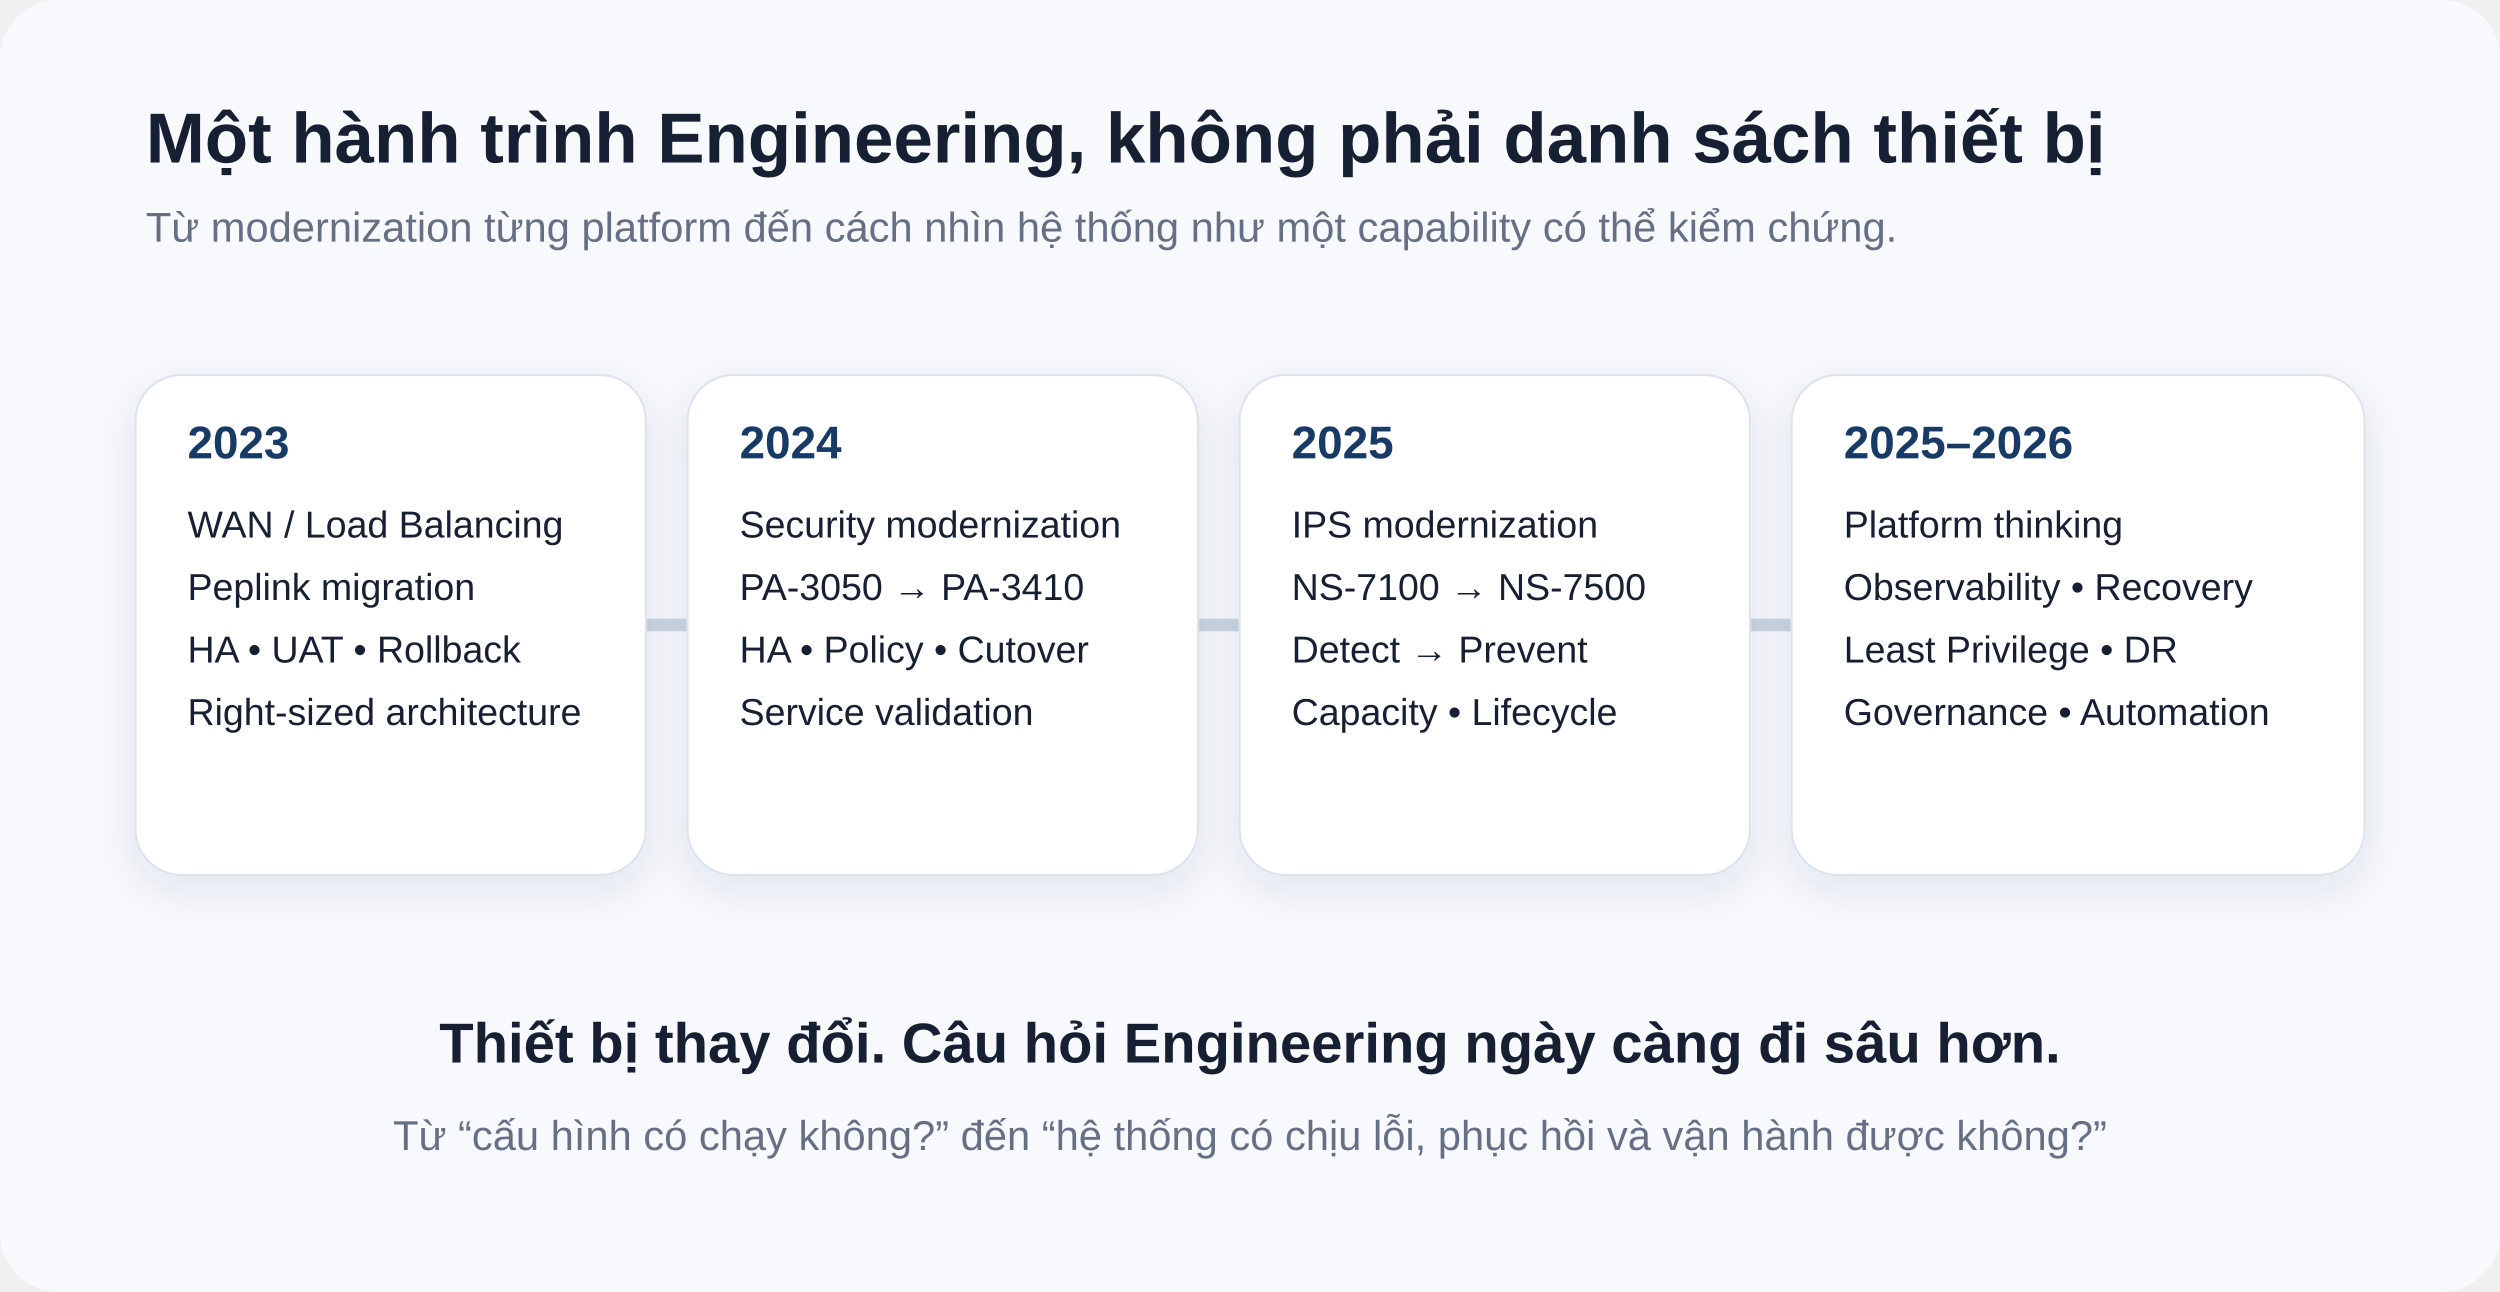
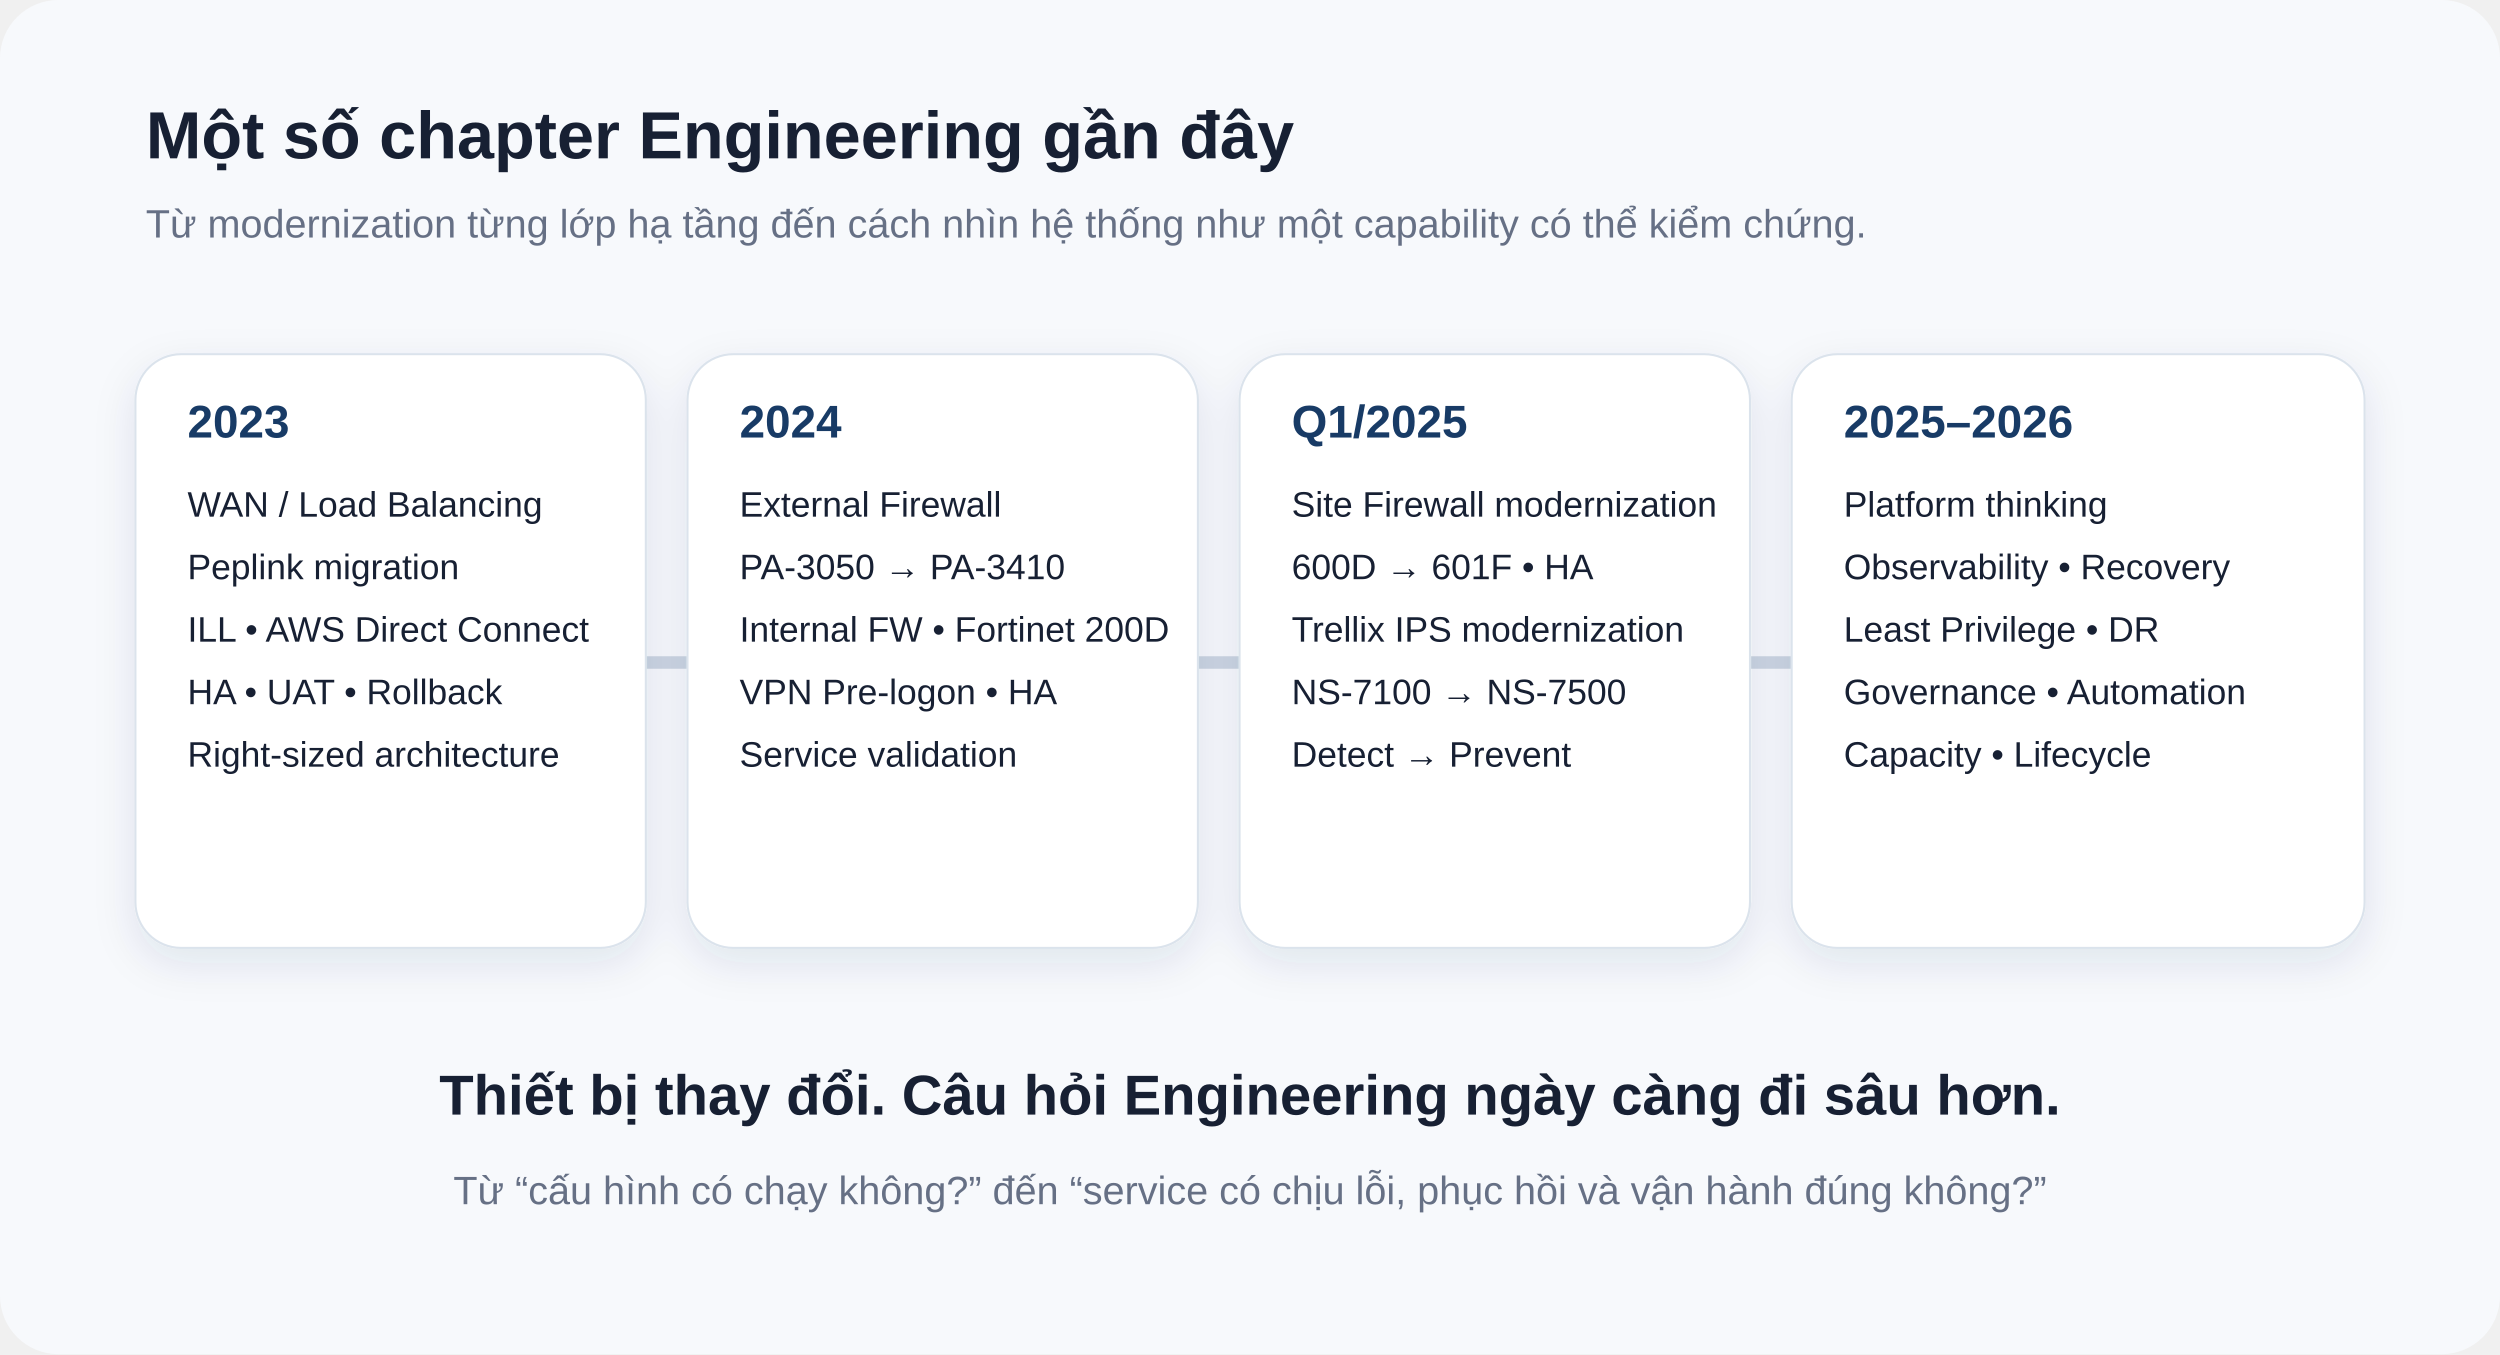
- <svg xmlns="http://www.w3.org/2000/svg" viewBox="0 0 1200 620" role="img" aria-labelledby="t d">
+ <svg xmlns="http://www.w3.org/2000/svg" viewBox="0 0 1200 650" role="img" aria-labelledby="t d">
  <defs>
    <filter id="s">
      <feDropShadow dx="0" dy="7" stdDeviation="10" flood-color="#173b65" flood-opacity=".10" />
    </filter>
  </defs>
-   <rect width="1200" height="620" rx="28" fill="#f7f9fc" />
+   <rect width="1200" height="650" rx="28" fill="#f7f9fc" />
  <g font-family="Arial,sans-serif" fill="#172033">
-     <text x="70" y="78" font-size="34" font-weight="800">Một hành trình Engineering, không phải danh sách thiết bị</text>
-     <text x="70" y="116" font-size="20" fill="#667085">Từ modernization từng platform đến cách nhìn hệ thống như một capability có thể kiểm chứng.</text>
-     <line x1="135" y1="300" x2="1065" y2="300" stroke="#cbd5e1" stroke-width="6" />
+     <text x="70" y="76" font-size="32" font-weight="800">Một số chapter Engineering gần đây</text>
+     <text x="70" y="114" font-size="19" fill="#667085">Từ modernization từng lớp hạ tầng đến cách nhìn hệ thống như một capability có thể kiểm chứng.</text>
+     <line x1="135" y1="318" x2="1065" y2="318" stroke="#cbd5e1" stroke-width="6" />
    <g filter="url(#s)">
-       <rect x="65" y="180" width="245" height="240" rx="22" fill="#fff" stroke="#dbe3ec" />
-       <rect x="330" y="180" width="245" height="240" rx="22" fill="#fff" stroke="#dbe3ec" />
-       <rect x="595" y="180" width="245" height="240" rx="22" fill="#fff" stroke="#dbe3ec" />
-       <rect x="860" y="180" width="275" height="240" rx="22" fill="#fff" stroke="#dbe3ec" />
+       <rect x="65" y="170" width="245" height="285" rx="22" fill="#fff" stroke="#dbe3ec" />
+       <rect x="330" y="170" width="245" height="285" rx="22" fill="#fff" stroke="#dbe3ec" />
+       <rect x="595" y="170" width="245" height="285" rx="22" fill="#fff" stroke="#dbe3ec" />
+       <rect x="860" y="170" width="275" height="285" rx="22" fill="#fff" stroke="#dbe3ec" />
    </g>
    <g font-size="22" font-weight="800" fill="#183b66">
-       <text x="90" y="220">2023</text>
-       <text x="355" y="220">2024</text>
-       <text x="620" y="220">2025</text>
-       <text x="885" y="220">2025–2026</text>
+       <text x="90" y="210">2023</text>
+       <text x="355" y="210">2024</text>
+       <text x="620" y="210">Q1/2025</text>
+       <text x="885" y="210">2025–2026</text>
    </g>
-     <g font-size="18">
-       <text x="90" y="258">WAN / Load Balancing</text>
-       <text x="90" y="288">Peplink migration</text>
-       <text x="90" y="318">HA • UAT • Rollback</text>
-       <text x="90" y="348">Right-sized architecture</text>
-       <text x="355" y="258">Security modernization</text>
-       <text x="355" y="288">PA-3050 → PA-3410</text>
-       <text x="355" y="318">HA • Policy • Cutover</text>
-       <text x="355" y="348">Service validation</text>
-       <text x="620" y="258">IPS modernization</text>
-       <text x="620" y="288">NS-7100 → NS-7500</text>
-       <text x="620" y="318">Detect → Prevent</text>
-       <text x="620" y="348">Capacity • Lifecycle</text>
-       <text x="885" y="258">Platform thinking</text>
-       <text x="885" y="288">Observability • Recovery</text>
-       <text x="885" y="318">Least Privilege • DR</text>
-       <text x="885" y="348">Governance • Automation</text>
+     <g font-size="17">
+       <text x="90" y="248">WAN / Load Balancing</text>
+       <text x="90" y="278">Peplink migration</text>
+       <text x="90" y="308">ILL • AWS Direct Connect</text>
+       <text x="90" y="338">HA • UAT • Rollback</text>
+       <text x="90" y="368">Right-sized architecture</text>
+       <text x="355" y="248">External Firewall</text>
+       <text x="355" y="278">PA-3050 → PA-3410</text>
+       <text x="355" y="308">Internal FW • Fortinet 200D</text>
+       <text x="355" y="338">VPN Pre-logon • HA</text>
+       <text x="355" y="368">Service validation</text>
+       <text x="620" y="248">Site Firewall modernization</text>
+       <text x="620" y="278">600D → 601F • HA</text>
+       <text x="620" y="308">Trellix IPS modernization</text>
+       <text x="620" y="338">NS-7100 → NS-7500</text>
+       <text x="620" y="368">Detect → Prevent</text>
+       <text x="885" y="248">Platform thinking</text>
+       <text x="885" y="278">Observability • Recovery</text>
+       <text x="885" y="308">Least Privilege • DR</text>
+       <text x="885" y="338">Governance • Automation</text>
+       <text x="885" y="368">Capacity • Lifecycle</text>
    </g>
-     <text x="600" y="510" text-anchor="middle" font-size="27" font-weight="800">Thiết bị thay đổi. Câu hỏi Engineering ngày càng đi sâu hơn.</text>
-     <text x="600" y="552" text-anchor="middle" font-size="20" fill="#667085">Từ “cấu hình có chạy không?” đến “hệ thống có chịu lỗi, phục hồi và vận hành được không?”</text>
+     <text x="600" y="535" text-anchor="middle" font-size="27" font-weight="800">Thiết bị thay đổi. Câu hỏi Engineering ngày càng đi sâu hơn.</text>
+     <text x="600" y="578" text-anchor="middle" font-size="19" fill="#667085">Từ “cấu hình có chạy không?” đến “service có chịu lỗi, phục hồi và vận hành đúng không?”</text>
  </g>
</svg>
